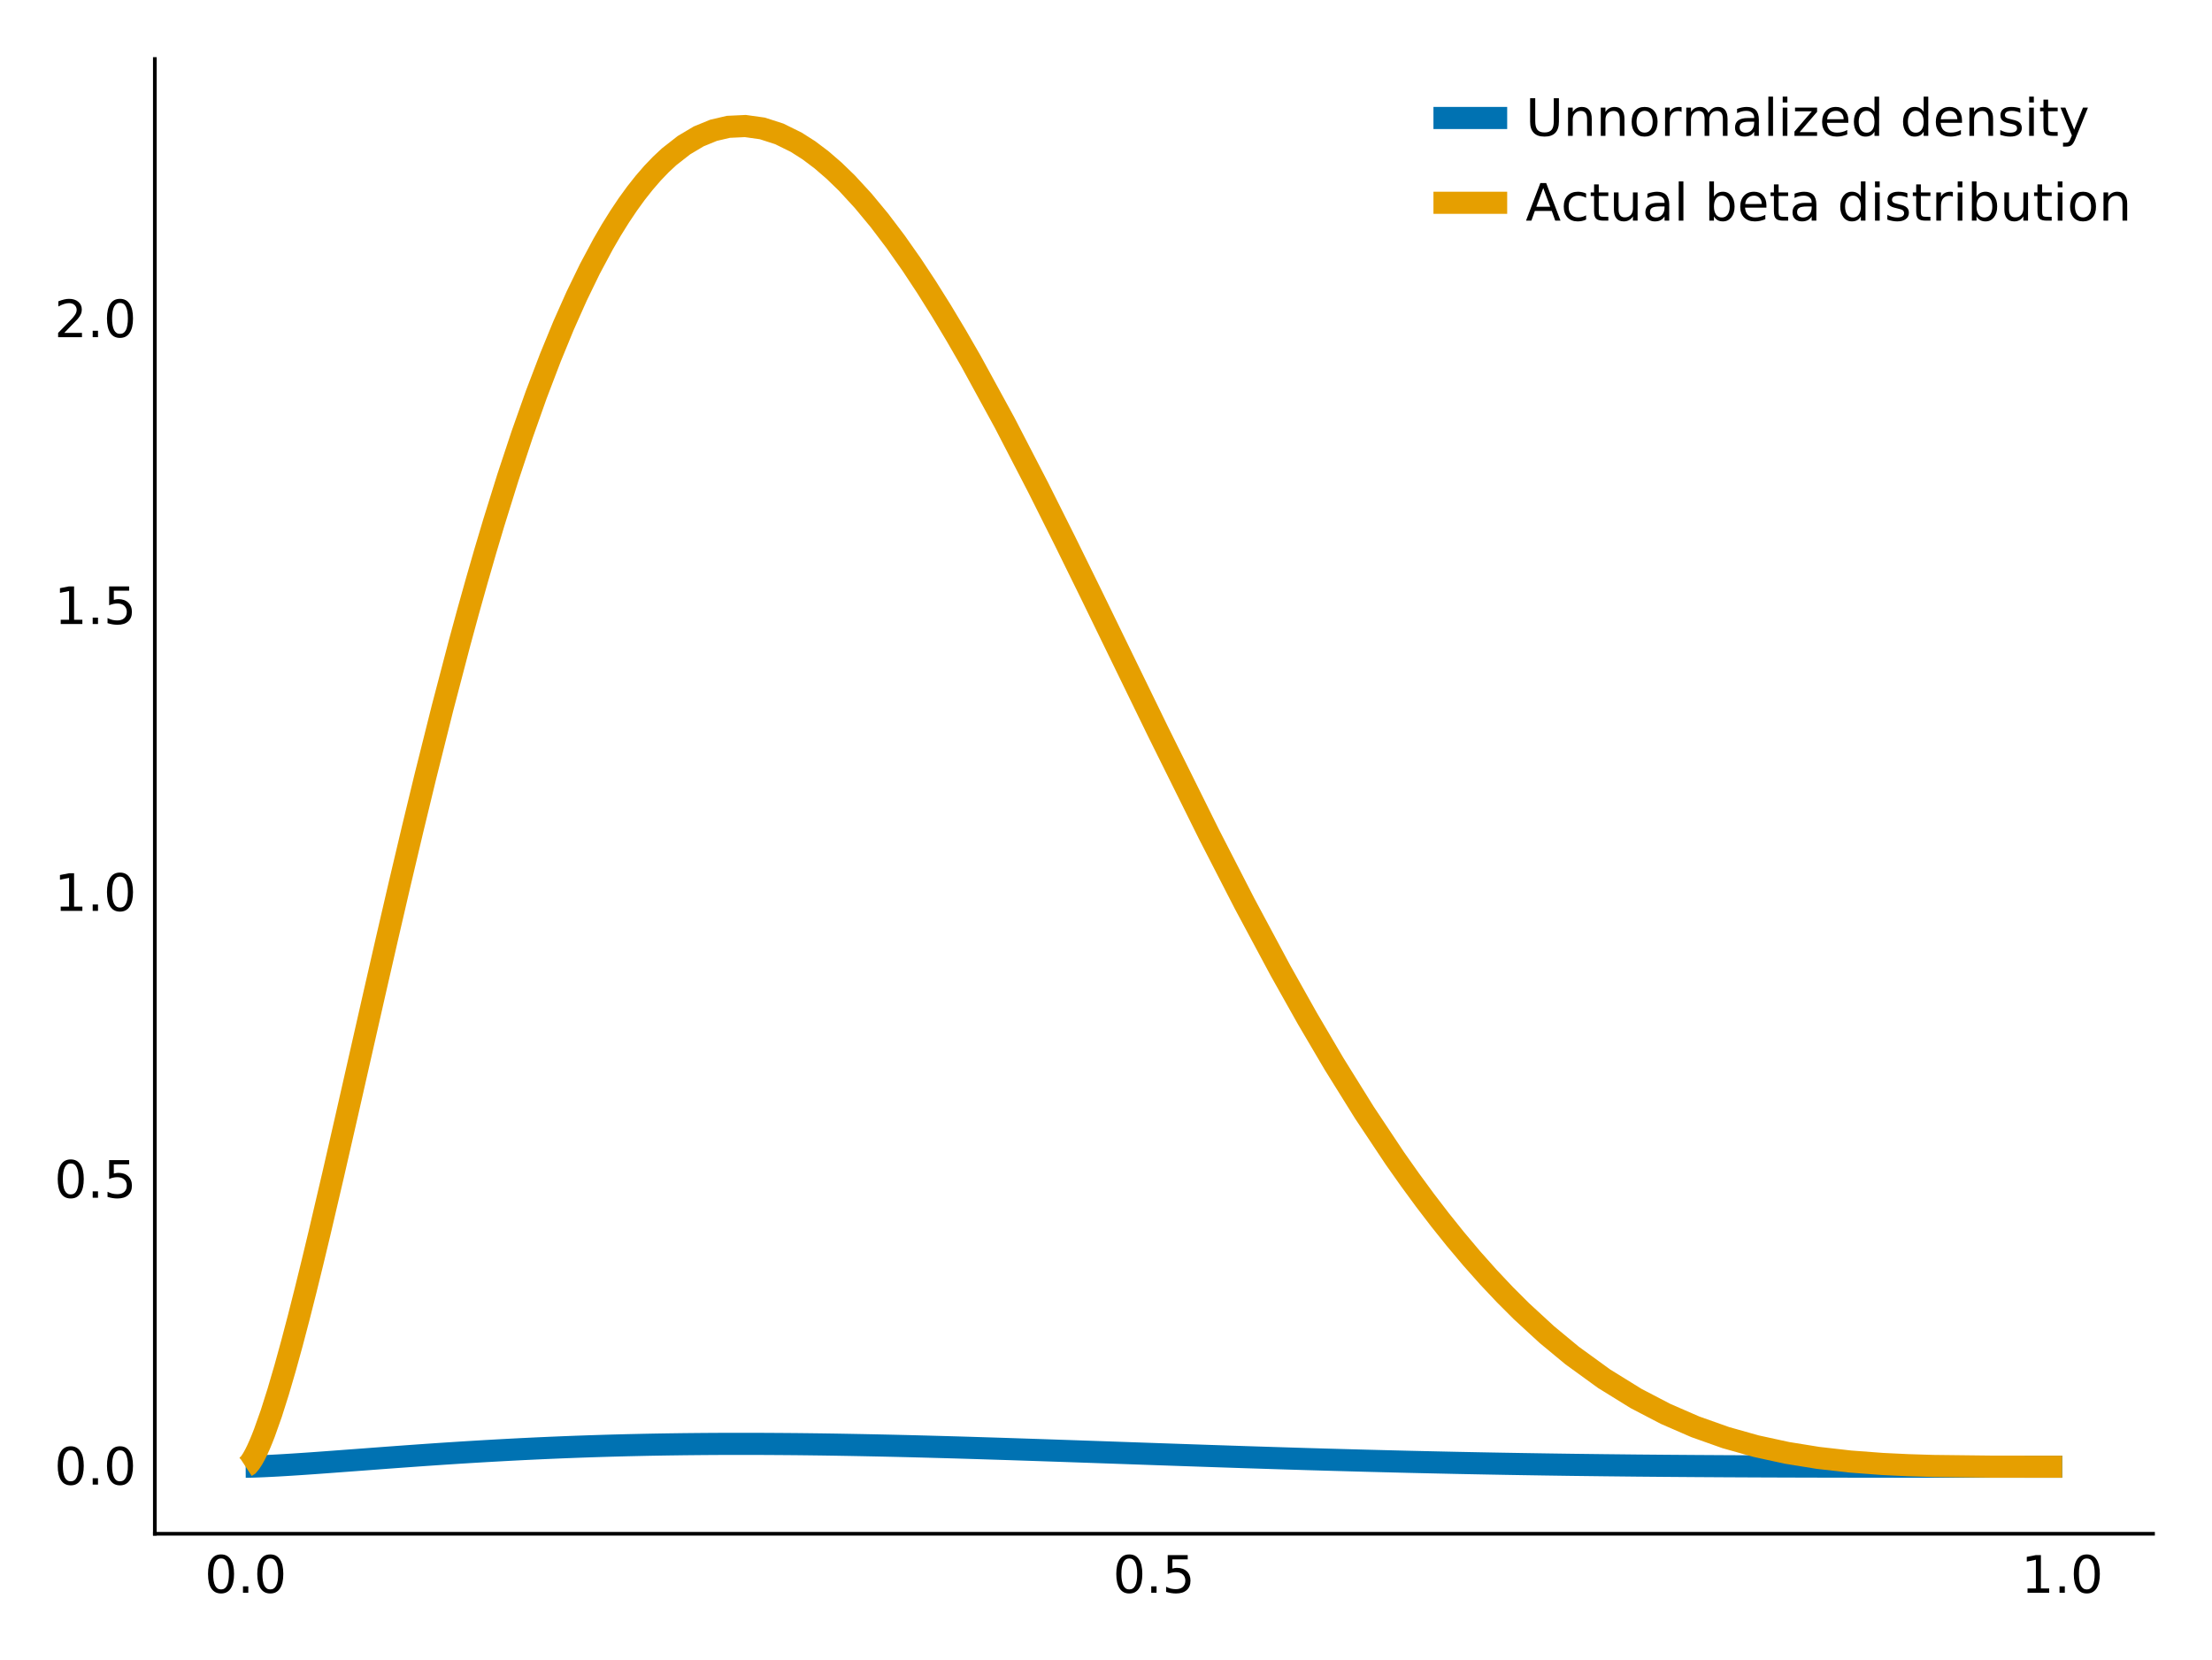
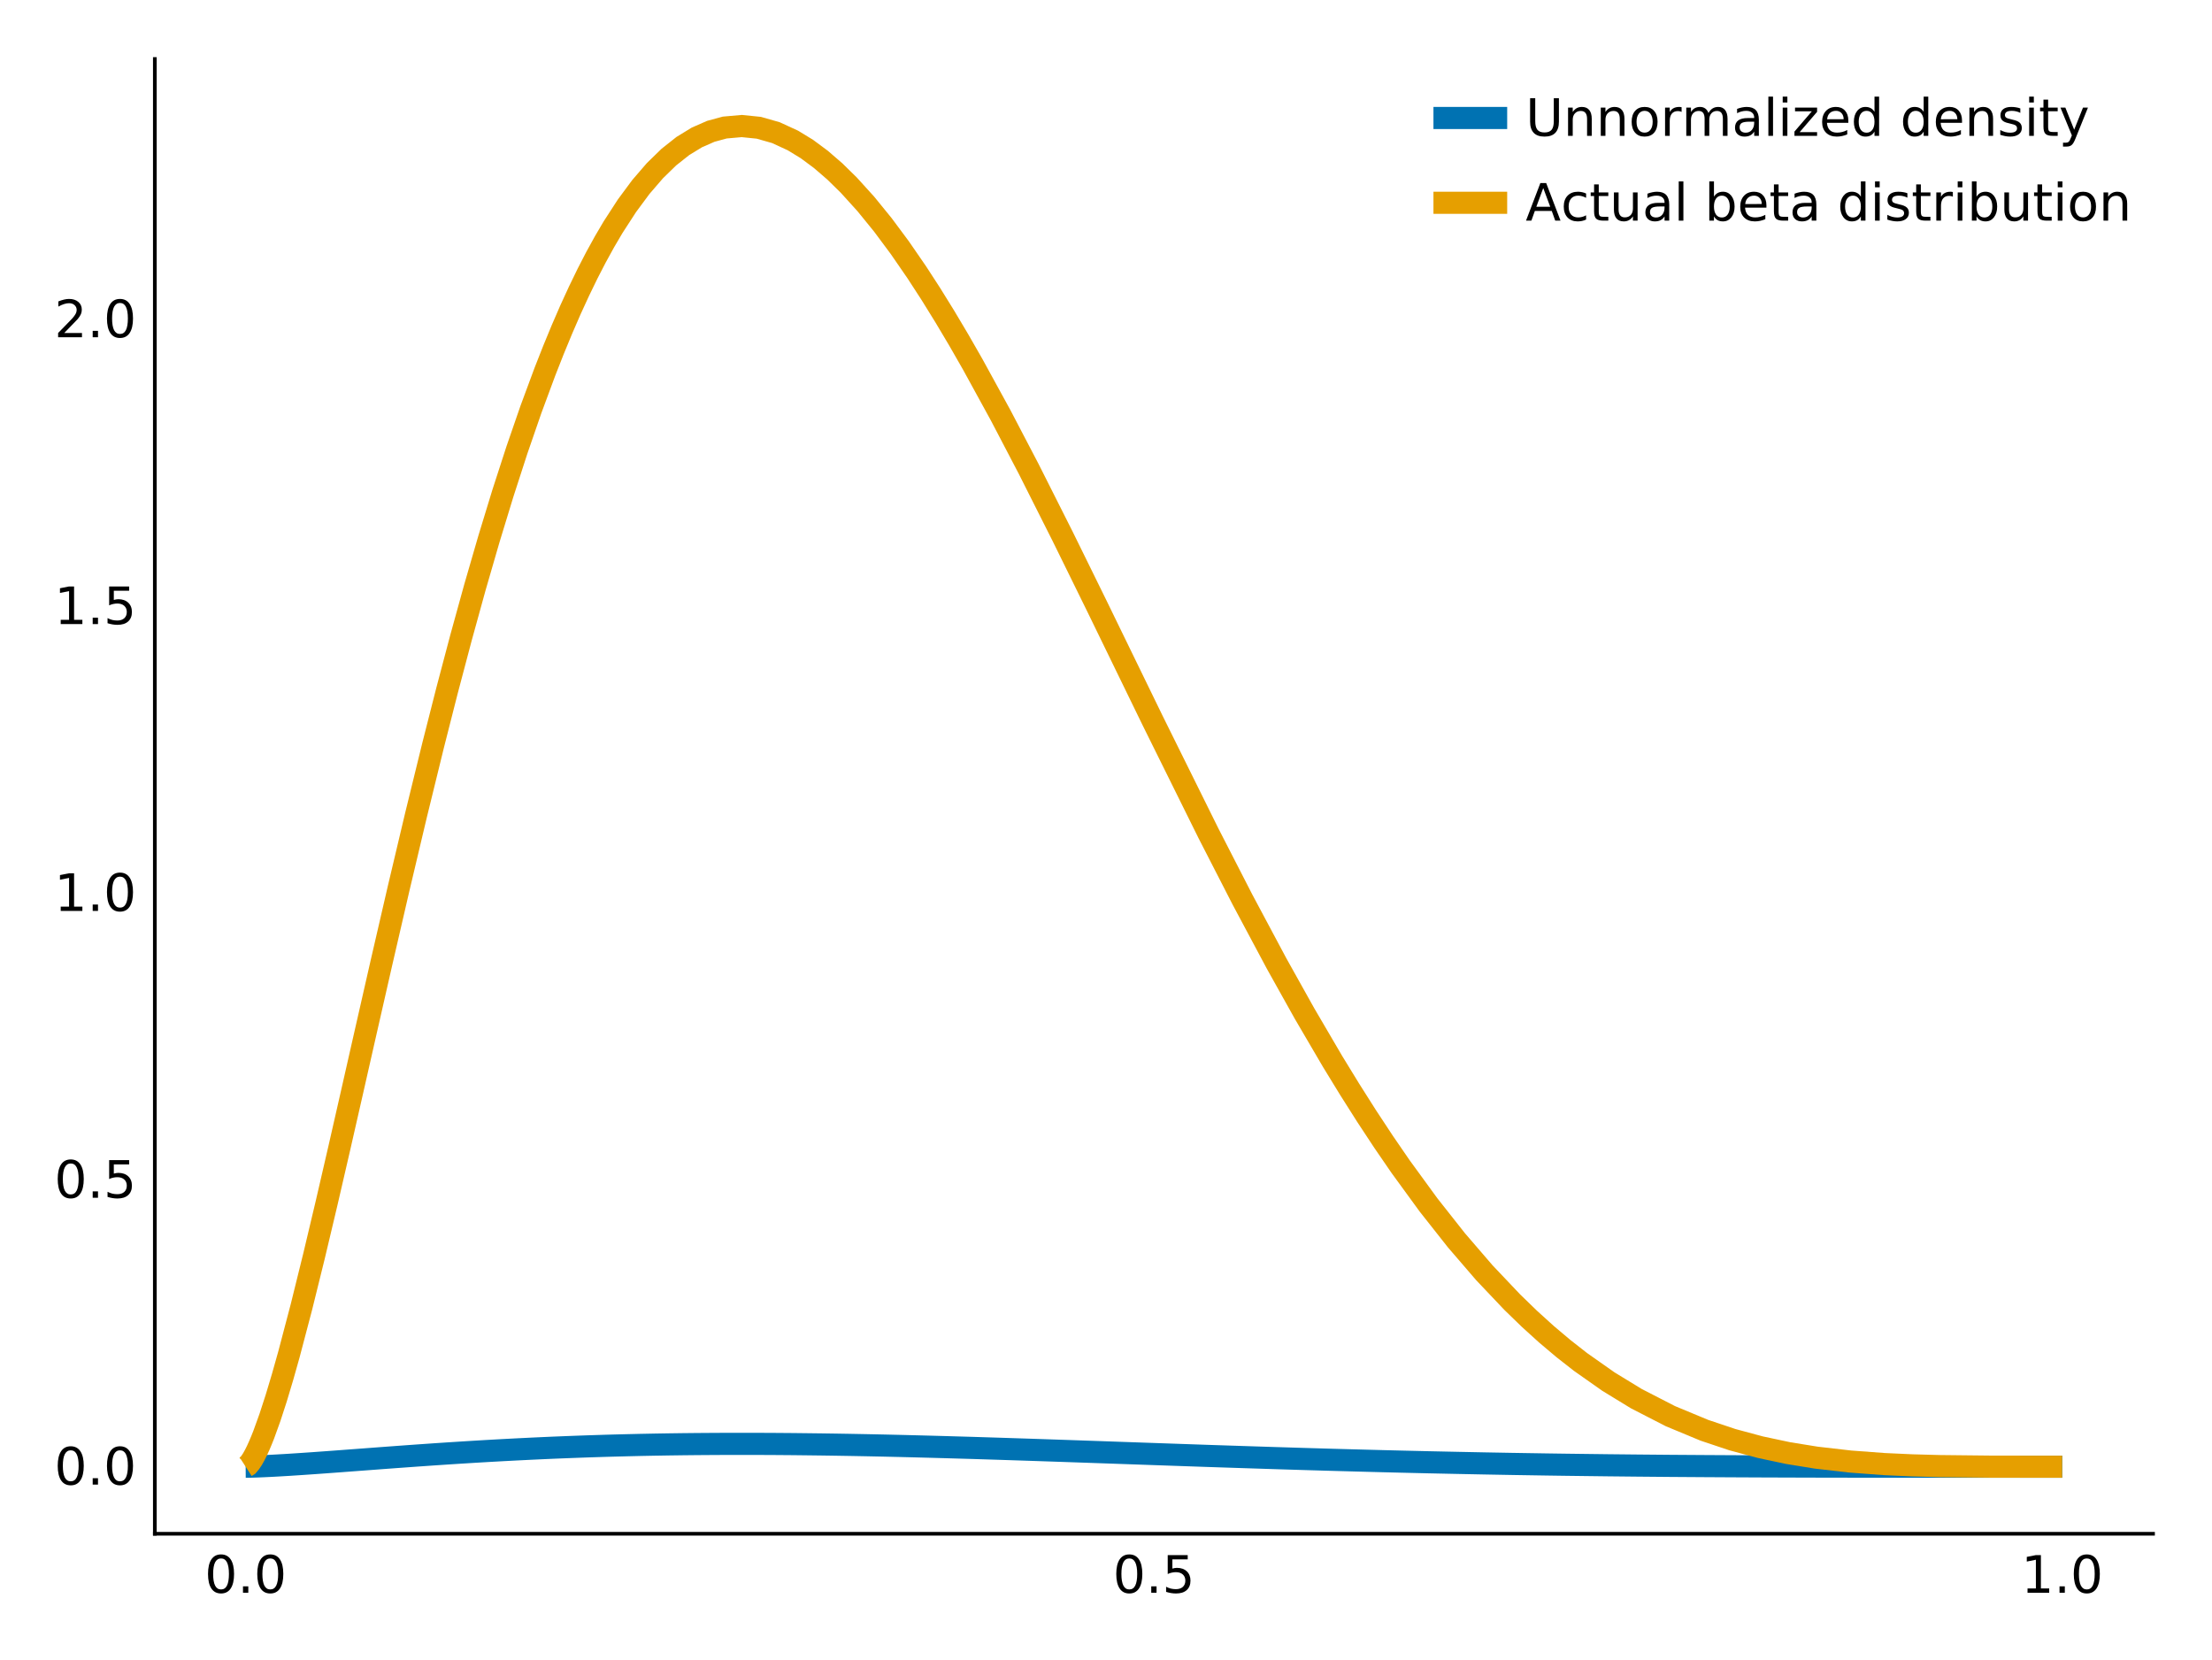
<svg xmlns="http://www.w3.org/2000/svg" xmlns:xlink="http://www.w3.org/1999/xlink" width="600" height="450" viewBox="0 0 600 450">
  <defs>
    <g>
-       <g id="glyph-0-0-6802bf0b">
+       <g id="glyph-0-0-da7e1e62">
        <path d="M 4.453 -9.297 C 3.742 -9.297 3.207 -8.945 2.844 -8.25 C 2.488 -7.551 2.312 -6.5 2.312 -5.094 C 2.312 -3.695 2.488 -2.645 2.844 -1.938 C 3.207 -1.238 3.742 -0.891 4.453 -0.891 C 5.172 -0.891 5.707 -1.238 6.062 -1.938 C 6.414 -2.645 6.594 -3.695 6.594 -5.094 C 6.594 -6.5 6.414 -7.551 6.062 -8.25 C 5.707 -8.945 5.172 -9.297 4.453 -9.297 Z M 4.453 -10.391 C 5.598 -10.391 6.473 -9.938 7.078 -9.031 C 7.68 -8.125 7.984 -6.812 7.984 -5.094 C 7.984 -3.375 7.68 -2.062 7.078 -1.156 C 6.473 -0.25 5.598 0.203 4.453 0.203 C 3.305 0.203 2.43 -0.25 1.828 -1.156 C 1.223 -2.062 0.922 -3.375 0.922 -5.094 C 0.922 -6.812 1.223 -8.125 1.828 -9.031 C 2.43 -9.938 3.305 -10.391 4.453 -10.391 Z M 4.453 -10.391 " />
      </g>
-       <g id="glyph-0-1-6802bf0b">
+       <g id="glyph-0-1-da7e1e62">
        <path d="M 1.5 -1.734 L 2.938 -1.734 L 2.938 0 L 1.5 0 Z M 1.5 -1.734 " />
      </g>
-       <g id="glyph-0-2-6802bf0b">
+       <g id="glyph-0-2-da7e1e62">
        <path d="M 1.516 -10.203 L 6.938 -10.203 L 6.938 -9.047 L 2.781 -9.047 L 2.781 -6.547 C 2.977 -6.609 3.176 -6.656 3.375 -6.688 C 3.57 -6.727 3.773 -6.75 3.984 -6.75 C 5.117 -6.75 6.02 -6.438 6.688 -5.812 C 7.352 -5.188 7.688 -4.344 7.688 -3.281 C 7.688 -2.176 7.344 -1.316 6.656 -0.703 C 5.977 -0.098 5.016 0.203 3.766 0.203 C 3.336 0.203 2.898 0.164 2.453 0.094 C 2.016 0.02 1.555 -0.086 1.078 -0.234 L 1.078 -1.625 C 1.492 -1.406 1.922 -1.238 2.359 -1.125 C 2.797 -1.02 3.254 -0.969 3.734 -0.969 C 4.523 -0.969 5.148 -1.172 5.609 -1.578 C 6.066 -1.992 6.297 -2.562 6.297 -3.281 C 6.297 -3.988 6.066 -4.547 5.609 -4.953 C 5.148 -5.367 4.523 -5.578 3.734 -5.578 C 3.367 -5.578 3 -5.535 2.625 -5.453 C 2.258 -5.379 1.891 -5.254 1.516 -5.078 Z M 1.516 -10.203 " />
      </g>
-       <g id="glyph-0-3-6802bf0b">
+       <g id="glyph-0-3-da7e1e62">
        <path d="M 1.734 -1.156 L 4 -1.156 L 4 -8.953 L 1.531 -8.453 L 1.531 -9.719 L 3.984 -10.203 L 5.359 -10.203 L 5.359 -1.156 L 7.609 -1.156 L 7.609 0 L 1.734 0 Z M 1.734 -1.156 " />
      </g>
-       <g id="glyph-0-4-6802bf0b">
+       <g id="glyph-0-4-da7e1e62">
        <path d="M 2.688 -1.156 L 7.5 -1.156 L 7.5 0 L 1.031 0 L 1.031 -1.156 C 1.551 -1.695 2.266 -2.426 3.172 -3.344 C 4.078 -4.258 4.645 -4.848 4.875 -5.109 C 5.312 -5.609 5.617 -6.031 5.797 -6.375 C 5.973 -6.719 6.062 -7.055 6.062 -7.391 C 6.062 -7.93 5.867 -8.375 5.484 -8.719 C 5.109 -9.062 4.613 -9.234 4 -9.234 C 3.57 -9.234 3.117 -9.156 2.641 -9 C 2.16 -8.852 1.645 -8.625 1.094 -8.312 L 1.094 -9.719 C 1.645 -9.938 2.16 -10.102 2.641 -10.219 C 3.129 -10.332 3.578 -10.391 3.984 -10.391 C 5.035 -10.391 5.875 -10.125 6.5 -9.594 C 7.133 -9.07 7.453 -8.367 7.453 -7.484 C 7.453 -7.055 7.375 -6.656 7.219 -6.281 C 7.062 -5.906 6.773 -5.461 6.359 -4.953 C 6.242 -4.828 5.879 -4.445 5.266 -3.812 C 4.66 -3.176 3.801 -2.289 2.688 -1.156 Z M 2.688 -1.156 " />
      </g>
-       <g id="glyph-0-5-6802bf0b">
+       <g id="glyph-0-5-da7e1e62">
        <path d="M 1.219 -10.203 L 2.609 -10.203 L 2.609 -4 C 2.609 -2.906 2.805 -2.117 3.203 -1.641 C 3.598 -1.16 4.238 -0.922 5.125 -0.922 C 6.008 -0.922 6.648 -1.16 7.047 -1.641 C 7.441 -2.117 7.641 -2.906 7.641 -4 L 7.641 -10.203 L 9.031 -10.203 L 9.031 -3.828 C 9.031 -2.504 8.703 -1.5 8.047 -0.812 C 7.391 -0.133 6.414 0.203 5.125 0.203 C 3.832 0.203 2.859 -0.133 2.203 -0.812 C 1.547 -1.5 1.219 -2.504 1.219 -3.828 Z M 1.219 -10.203 " />
      </g>
-       <g id="glyph-0-6-6802bf0b">
+       <g id="glyph-0-6-da7e1e62">
        <path d="M 7.688 -4.625 L 7.688 0 L 6.422 0 L 6.422 -4.578 C 6.422 -5.305 6.281 -5.848 6 -6.203 C 5.719 -6.566 5.297 -6.75 4.734 -6.75 C 4.055 -6.75 3.52 -6.531 3.125 -6.094 C 2.727 -5.664 2.531 -5.078 2.531 -4.328 L 2.531 0 L 1.266 0 L 1.266 -7.656 L 2.531 -7.656 L 2.531 -6.469 C 2.832 -6.926 3.188 -7.27 3.594 -7.5 C 4.008 -7.727 4.484 -7.844 5.016 -7.844 C 5.891 -7.844 6.551 -7.566 7 -7.016 C 7.457 -6.473 7.688 -5.676 7.688 -4.625 Z M 7.688 -4.625 " />
      </g>
-       <g id="glyph-0-7-6802bf0b">
+       <g id="glyph-0-7-da7e1e62">
        <path d="M 4.281 -6.781 C 3.613 -6.781 3.082 -6.516 2.688 -5.984 C 2.289 -5.461 2.094 -4.742 2.094 -3.828 C 2.094 -2.91 2.285 -2.188 2.672 -1.656 C 3.066 -1.133 3.602 -0.875 4.281 -0.875 C 4.957 -0.875 5.488 -1.133 5.875 -1.656 C 6.27 -2.188 6.469 -2.91 6.469 -3.828 C 6.469 -4.734 6.27 -5.453 5.875 -5.984 C 5.488 -6.516 4.957 -6.781 4.281 -6.781 Z M 4.281 -7.844 C 5.375 -7.844 6.234 -7.484 6.859 -6.766 C 7.484 -6.055 7.797 -5.078 7.797 -3.828 C 7.797 -2.566 7.484 -1.578 6.859 -0.859 C 6.234 -0.148 5.375 0.203 4.281 0.203 C 3.188 0.203 2.328 -0.148 1.703 -0.859 C 1.078 -1.578 0.766 -2.566 0.766 -3.828 C 0.766 -5.078 1.078 -6.055 1.703 -6.766 C 2.328 -7.484 3.188 -7.844 4.281 -7.844 Z M 4.281 -7.844 " />
      </g>
-       <g id="glyph-0-8-6802bf0b">
+       <g id="glyph-0-8-da7e1e62">
        <path d="M 5.75 -6.484 C 5.613 -6.566 5.461 -6.625 5.297 -6.656 C 5.129 -6.695 4.945 -6.719 4.75 -6.719 C 4.031 -6.719 3.477 -6.484 3.094 -6.016 C 2.719 -5.555 2.531 -4.895 2.531 -4.031 L 2.531 0 L 1.266 0 L 1.266 -7.656 L 2.531 -7.656 L 2.531 -6.469 C 2.801 -6.938 3.145 -7.281 3.562 -7.5 C 3.988 -7.727 4.504 -7.844 5.109 -7.844 C 5.203 -7.844 5.301 -7.836 5.406 -7.828 C 5.508 -7.816 5.625 -7.797 5.75 -7.766 Z M 5.75 -6.484 " />
      </g>
-       <g id="glyph-0-9-6802bf0b">
+       <g id="glyph-0-9-da7e1e62">
        <path d="M 7.281 -6.188 C 7.594 -6.75 7.969 -7.164 8.406 -7.438 C 8.844 -7.707 9.359 -7.844 9.953 -7.844 C 10.754 -7.844 11.367 -7.562 11.797 -7 C 12.234 -6.445 12.453 -5.656 12.453 -4.625 L 12.453 0 L 11.188 0 L 11.188 -4.578 C 11.188 -5.316 11.055 -5.863 10.797 -6.219 C 10.535 -6.57 10.141 -6.75 9.609 -6.75 C 8.953 -6.75 8.438 -6.531 8.062 -6.094 C 7.688 -5.664 7.5 -5.078 7.5 -4.328 L 7.5 0 L 6.234 0 L 6.234 -4.578 C 6.234 -5.316 6.102 -5.863 5.844 -6.219 C 5.582 -6.57 5.18 -6.75 4.641 -6.75 C 3.992 -6.75 3.477 -6.531 3.094 -6.094 C 2.719 -5.656 2.531 -5.066 2.531 -4.328 L 2.531 0 L 1.266 0 L 1.266 -7.656 L 2.531 -7.656 L 2.531 -6.469 C 2.82 -6.938 3.164 -7.281 3.562 -7.5 C 3.969 -7.727 4.445 -7.844 5 -7.844 C 5.551 -7.844 6.02 -7.703 6.406 -7.422 C 6.801 -7.141 7.094 -6.727 7.281 -6.188 Z M 7.281 -6.188 " />
      </g>
-       <g id="glyph-0-10-6802bf0b">
+       <g id="glyph-0-10-da7e1e62">
        <path d="M 4.797 -3.844 C 3.785 -3.844 3.082 -3.727 2.688 -3.5 C 2.289 -3.27 2.094 -2.875 2.094 -2.312 C 2.094 -1.863 2.238 -1.508 2.531 -1.25 C 2.832 -0.988 3.234 -0.859 3.734 -0.859 C 4.43 -0.859 4.988 -1.102 5.406 -1.594 C 5.832 -2.094 6.047 -2.75 6.047 -3.562 L 6.047 -3.844 Z M 7.312 -4.375 L 7.312 0 L 6.047 0 L 6.047 -1.156 C 5.766 -0.695 5.406 -0.352 4.969 -0.125 C 4.539 0.094 4.02 0.203 3.406 0.203 C 2.625 0.203 2 -0.016 1.531 -0.453 C 1.07 -0.898 0.844 -1.492 0.844 -2.234 C 0.844 -3.086 1.129 -3.734 1.703 -4.172 C 2.285 -4.609 3.145 -4.828 4.281 -4.828 L 6.047 -4.828 L 6.047 -4.953 C 6.047 -5.535 5.852 -5.984 5.469 -6.297 C 5.094 -6.617 4.562 -6.781 3.875 -6.781 C 3.438 -6.781 3.008 -6.723 2.594 -6.609 C 2.176 -6.504 1.781 -6.348 1.406 -6.141 L 1.406 -7.312 C 1.863 -7.488 2.305 -7.617 2.734 -7.703 C 3.172 -7.797 3.594 -7.844 4 -7.844 C 5.113 -7.844 5.941 -7.555 6.484 -6.984 C 7.035 -6.41 7.312 -5.539 7.312 -4.375 Z M 7.312 -4.375 " />
      </g>
-       <g id="glyph-0-11-6802bf0b">
+       <g id="glyph-0-11-da7e1e62">
        <path d="M 1.312 -10.641 L 2.578 -10.641 L 2.578 0 L 1.312 0 Z M 1.312 -10.641 " />
      </g>
-       <g id="glyph-0-12-6802bf0b">
+       <g id="glyph-0-12-da7e1e62">
        <path d="M 1.312 -7.656 L 2.578 -7.656 L 2.578 0 L 1.312 0 Z M 1.312 -10.641 L 2.578 -10.641 L 2.578 -9.047 L 1.312 -9.047 Z M 1.312 -10.641 " />
      </g>
-       <g id="glyph-0-13-6802bf0b">
+       <g id="glyph-0-13-da7e1e62">
        <path d="M 0.766 -7.656 L 6.75 -7.656 L 6.75 -6.516 L 2.016 -1 L 6.75 -1 L 6.75 0 L 0.609 0 L 0.609 -1.156 L 5.328 -6.656 L 0.766 -6.656 Z M 0.766 -7.656 " />
      </g>
-       <g id="glyph-0-14-6802bf0b">
+       <g id="glyph-0-14-da7e1e62">
        <path d="M 7.875 -4.141 L 7.875 -3.531 L 2.078 -3.531 C 2.141 -2.664 2.398 -2.004 2.859 -1.547 C 3.328 -1.098 3.977 -0.875 4.812 -0.875 C 5.301 -0.875 5.77 -0.93 6.219 -1.047 C 6.676 -1.16 7.129 -1.336 7.578 -1.578 L 7.578 -0.391 C 7.117 -0.203 6.648 -0.055 6.172 0.047 C 5.703 0.148 5.227 0.203 4.75 0.203 C 3.52 0.203 2.547 -0.148 1.828 -0.859 C 1.117 -1.578 0.766 -2.539 0.766 -3.75 C 0.766 -5.008 1.102 -6.004 1.781 -6.734 C 2.457 -7.473 3.375 -7.844 4.531 -7.844 C 5.562 -7.844 6.375 -7.508 6.969 -6.844 C 7.57 -6.188 7.875 -5.285 7.875 -4.141 Z M 6.609 -4.516 C 6.598 -5.203 6.406 -5.75 6.031 -6.156 C 5.656 -6.57 5.16 -6.781 4.547 -6.781 C 3.836 -6.781 3.27 -6.578 2.844 -6.172 C 2.426 -5.773 2.188 -5.219 2.125 -4.5 Z M 6.609 -4.516 " />
      </g>
-       <g id="glyph-0-15-6802bf0b">
+       <g id="glyph-0-15-da7e1e62">
        <path d="M 6.359 -6.5 L 6.359 -10.641 L 7.609 -10.641 L 7.609 0 L 6.359 0 L 6.359 -1.156 C 6.098 -0.695 5.766 -0.352 5.359 -0.125 C 4.953 0.094 4.469 0.203 3.906 0.203 C 2.977 0.203 2.223 -0.164 1.641 -0.906 C 1.055 -1.645 0.766 -2.617 0.766 -3.828 C 0.766 -5.023 1.055 -5.992 1.641 -6.734 C 2.223 -7.473 2.977 -7.844 3.906 -7.844 C 4.469 -7.844 4.953 -7.727 5.359 -7.5 C 5.766 -7.281 6.098 -6.945 6.359 -6.5 Z M 2.078 -3.828 C 2.078 -2.898 2.266 -2.172 2.641 -1.641 C 3.023 -1.117 3.551 -0.859 4.219 -0.859 C 4.875 -0.859 5.395 -1.117 5.781 -1.641 C 6.164 -2.172 6.359 -2.898 6.359 -3.828 C 6.359 -4.742 6.164 -5.461 5.781 -5.984 C 5.395 -6.516 4.875 -6.781 4.219 -6.781 C 3.551 -6.781 3.023 -6.516 2.641 -5.984 C 2.266 -5.461 2.078 -4.742 2.078 -3.828 Z M 2.078 -3.828 " />
      </g>
-       <g id="glyph-0-16-6802bf0b">
+       <g id="glyph-0-16-da7e1e62">
</g>
-       <g id="glyph-0-17-6802bf0b">
+       <g id="glyph-0-17-da7e1e62">
        <path d="M 6.203 -7.438 L 6.203 -6.234 C 5.848 -6.422 5.477 -6.555 5.094 -6.641 C 4.707 -6.734 4.312 -6.781 3.906 -6.781 C 3.281 -6.781 2.812 -6.688 2.5 -6.5 C 2.188 -6.312 2.031 -6.023 2.031 -5.641 C 2.031 -5.348 2.141 -5.117 2.359 -4.953 C 2.586 -4.785 3.039 -4.629 3.719 -4.484 L 4.141 -4.375 C 5.035 -4.188 5.672 -3.914 6.047 -3.562 C 6.422 -3.219 6.609 -2.734 6.609 -2.109 C 6.609 -1.398 6.328 -0.836 5.766 -0.422 C 5.203 -0.004 4.43 0.203 3.453 0.203 C 3.035 0.203 2.602 0.16 2.156 0.078 C 1.719 -0.004 1.254 -0.125 0.766 -0.281 L 0.766 -1.578 C 1.223 -1.336 1.676 -1.156 2.125 -1.031 C 2.582 -0.914 3.031 -0.859 3.469 -0.859 C 4.062 -0.859 4.516 -0.957 4.828 -1.156 C 5.148 -1.363 5.312 -1.648 5.312 -2.016 C 5.312 -2.359 5.195 -2.617 4.969 -2.797 C 4.738 -2.984 4.234 -3.16 3.453 -3.328 L 3.016 -3.438 C 2.242 -3.594 1.68 -3.844 1.328 -4.188 C 0.984 -4.531 0.812 -4.992 0.812 -5.578 C 0.812 -6.305 1.066 -6.863 1.578 -7.25 C 2.086 -7.645 2.812 -7.844 3.75 -7.844 C 4.219 -7.844 4.656 -7.805 5.062 -7.734 C 5.477 -7.672 5.859 -7.57 6.203 -7.438 Z M 6.203 -7.438 " />
      </g>
-       <g id="glyph-0-18-6802bf0b">
+       <g id="glyph-0-18-da7e1e62">
        <path d="M 2.562 -9.828 L 2.562 -7.656 L 5.156 -7.656 L 5.156 -6.672 L 2.562 -6.672 L 2.562 -2.516 C 2.562 -1.898 2.645 -1.5 2.812 -1.312 C 2.988 -1.133 3.336 -1.047 3.859 -1.047 L 5.156 -1.047 L 5.156 0 L 3.859 0 C 2.891 0 2.219 -0.18 1.844 -0.547 C 1.477 -0.91 1.297 -1.566 1.297 -2.516 L 1.297 -6.672 L 0.375 -6.672 L 0.375 -7.656 L 1.297 -7.656 L 1.297 -9.828 Z M 2.562 -9.828 " />
      </g>
-       <g id="glyph-0-19-6802bf0b">
+       <g id="glyph-0-19-da7e1e62">
        <path d="M 4.5 0.719 C 4.145 1.625 3.797 2.211 3.453 2.484 C 3.117 2.766 2.672 2.906 2.109 2.906 L 1.109 2.906 L 1.109 1.859 L 1.844 1.859 C 2.188 1.859 2.453 1.773 2.641 1.609 C 2.836 1.453 3.051 1.066 3.281 0.453 L 3.516 -0.125 L 0.422 -7.656 L 1.75 -7.656 L 4.141 -1.672 L 6.531 -7.656 L 7.875 -7.656 Z M 4.5 0.719 " />
      </g>
-       <g id="glyph-0-20-6802bf0b">
+       <g id="glyph-0-20-da7e1e62">
        <path d="M 4.781 -8.844 L 2.906 -3.766 L 6.672 -3.766 Z M 4 -10.203 L 5.578 -10.203 L 9.469 0 L 8.031 0 L 7.094 -2.625 L 2.5 -2.625 L 1.562 0 L 0.109 0 Z M 4 -10.203 " />
      </g>
-       <g id="glyph-0-21-6802bf0b">
+       <g id="glyph-0-21-da7e1e62">
        <path d="M 6.828 -7.359 L 6.828 -6.188 C 6.473 -6.383 6.113 -6.531 5.75 -6.625 C 5.395 -6.727 5.035 -6.781 4.672 -6.781 C 3.859 -6.781 3.223 -6.52 2.766 -6 C 2.316 -5.477 2.094 -4.754 2.094 -3.828 C 2.094 -2.891 2.316 -2.16 2.766 -1.641 C 3.223 -1.129 3.859 -0.875 4.672 -0.875 C 5.035 -0.875 5.395 -0.922 5.75 -1.016 C 6.113 -1.109 6.473 -1.254 6.828 -1.453 L 6.828 -0.297 C 6.473 -0.129 6.109 -0.004 5.734 0.078 C 5.359 0.16 4.961 0.203 4.547 0.203 C 3.391 0.203 2.469 -0.156 1.781 -0.875 C 1.102 -1.602 0.766 -2.586 0.766 -3.828 C 0.766 -5.066 1.109 -6.047 1.797 -6.766 C 2.484 -7.484 3.426 -7.844 4.625 -7.844 C 5.008 -7.844 5.383 -7.801 5.75 -7.719 C 6.125 -7.645 6.484 -7.523 6.828 -7.359 Z M 6.828 -7.359 " />
      </g>
-       <g id="glyph-0-22-6802bf0b">
+       <g id="glyph-0-22-da7e1e62">
        <path d="M 1.188 -3.016 L 1.188 -7.656 L 2.453 -7.656 L 2.453 -3.062 C 2.453 -2.344 2.594 -1.801 2.875 -1.438 C 3.156 -1.07 3.578 -0.891 4.141 -0.891 C 4.816 -0.891 5.352 -1.102 5.75 -1.531 C 6.145 -1.969 6.344 -2.562 6.344 -3.312 L 6.344 -7.656 L 7.609 -7.656 L 7.609 0 L 6.344 0 L 6.344 -1.172 C 6.039 -0.711 5.688 -0.367 5.281 -0.141 C 4.875 0.086 4.406 0.203 3.875 0.203 C 3 0.203 2.332 -0.066 1.875 -0.609 C 1.414 -1.16 1.188 -1.961 1.188 -3.016 Z M 4.359 -7.844 Z M 4.359 -7.844 " />
      </g>
-       <g id="glyph-0-23-6802bf0b">
+       <g id="glyph-0-23-da7e1e62">
        <path d="M 6.812 -3.828 C 6.812 -4.742 6.617 -5.461 6.234 -5.984 C 5.859 -6.516 5.336 -6.781 4.672 -6.781 C 4.004 -6.781 3.477 -6.516 3.094 -5.984 C 2.719 -5.461 2.531 -4.742 2.531 -3.828 C 2.531 -2.898 2.719 -2.172 3.094 -1.641 C 3.477 -1.117 4.004 -0.859 4.672 -0.859 C 5.336 -0.859 5.859 -1.117 6.234 -1.641 C 6.617 -2.172 6.812 -2.898 6.812 -3.828 Z M 2.531 -6.5 C 2.801 -6.945 3.133 -7.281 3.531 -7.5 C 3.938 -7.727 4.422 -7.844 4.984 -7.844 C 5.91 -7.844 6.664 -7.473 7.25 -6.734 C 7.832 -5.992 8.125 -5.023 8.125 -3.828 C 8.125 -2.617 7.832 -1.645 7.25 -0.906 C 6.664 -0.164 5.91 0.203 4.984 0.203 C 4.422 0.203 3.938 0.094 3.531 -0.125 C 3.133 -0.352 2.801 -0.695 2.531 -1.156 L 2.531 0 L 1.266 0 L 1.266 -10.641 L 2.531 -10.641 Z M 2.531 -6.5 " />
      </g>
    </g>
  </defs>
  <rect x="-60" y="-45" width="720" height="540" fill="rgb(100%, 100%, 100%)" fill-opacity="1" />
  <g fill="rgb(0%, 0%, 0%)" fill-opacity="1">
-     <use xlink:href="#glyph-0-0-6802bf0b" x="55.504" y="431.995" />
-     <use xlink:href="#glyph-0-1-6802bf0b" x="64.411" y="431.995" />
-     <use xlink:href="#glyph-0-0-6802bf0b" x="68.861" y="431.995" />
+     <use xlink:href="#glyph-0-0-da7e1e62" x="55.504" y="431.995" />
+     <use xlink:href="#glyph-0-1-da7e1e62" x="64.411" y="431.995" />
+     <use xlink:href="#glyph-0-0-da7e1e62" x="68.861" y="431.995" />
  </g>
  <g fill="rgb(0%, 0%, 0%)" fill-opacity="1">
-     <use xlink:href="#glyph-0-0-6802bf0b" x="301.868" y="431.995" />
-     <use xlink:href="#glyph-0-1-6802bf0b" x="310.775" y="431.995" />
-     <use xlink:href="#glyph-0-2-6802bf0b" x="315.225" y="431.995" />
+     <use xlink:href="#glyph-0-0-da7e1e62" x="301.868" y="431.995" />
+     <use xlink:href="#glyph-0-1-da7e1e62" x="310.775" y="431.995" />
+     <use xlink:href="#glyph-0-2-da7e1e62" x="315.225" y="431.995" />
  </g>
  <g fill="rgb(0%, 0%, 0%)" fill-opacity="1">
-     <use xlink:href="#glyph-0-3-6802bf0b" x="548.231" y="431.995" />
-     <use xlink:href="#glyph-0-1-6802bf0b" x="557.139" y="431.995" />
-     <use xlink:href="#glyph-0-0-6802bf0b" x="561.589" y="431.995" />
+     <use xlink:href="#glyph-0-3-da7e1e62" x="548.231" y="431.995" />
+     <use xlink:href="#glyph-0-1-da7e1e62" x="557.139" y="431.995" />
+     <use xlink:href="#glyph-0-0-da7e1e62" x="561.589" y="431.995" />
  </g>
  <g fill="rgb(0%, 0%, 0%)" fill-opacity="1">
-     <use xlink:href="#glyph-0-0-6802bf0b" x="14.735" y="402.665" />
-     <use xlink:href="#glyph-0-1-6802bf0b" x="23.643" y="402.665" />
-     <use xlink:href="#glyph-0-0-6802bf0b" x="28.093" y="402.665" />
+     <use xlink:href="#glyph-0-0-da7e1e62" x="14.735" y="402.665" />
+     <use xlink:href="#glyph-0-1-da7e1e62" x="23.643" y="402.665" />
+     <use xlink:href="#glyph-0-0-da7e1e62" x="28.093" y="402.665" />
  </g>
  <g fill="rgb(0%, 0%, 0%)" fill-opacity="1">
-     <use xlink:href="#glyph-0-0-6802bf0b" x="14.735" y="324.861" />
-     <use xlink:href="#glyph-0-1-6802bf0b" x="23.643" y="324.861" />
-     <use xlink:href="#glyph-0-2-6802bf0b" x="28.093" y="324.861" />
+     <use xlink:href="#glyph-0-0-da7e1e62" x="14.735" y="324.866" />
+     <use xlink:href="#glyph-0-1-da7e1e62" x="23.643" y="324.866" />
+     <use xlink:href="#glyph-0-2-da7e1e62" x="28.093" y="324.866" />
  </g>
  <g fill="rgb(0%, 0%, 0%)" fill-opacity="1">
-     <use xlink:href="#glyph-0-3-6802bf0b" x="14.735" y="247.057" />
-     <use xlink:href="#glyph-0-1-6802bf0b" x="23.643" y="247.057" />
-     <use xlink:href="#glyph-0-0-6802bf0b" x="28.093" y="247.057" />
+     <use xlink:href="#glyph-0-3-da7e1e62" x="14.735" y="247.068" />
+     <use xlink:href="#glyph-0-1-da7e1e62" x="23.643" y="247.068" />
+     <use xlink:href="#glyph-0-0-da7e1e62" x="28.093" y="247.068" />
  </g>
  <g fill="rgb(0%, 0%, 0%)" fill-opacity="1">
-     <use xlink:href="#glyph-0-3-6802bf0b" x="14.735" y="169.252" />
-     <use xlink:href="#glyph-0-1-6802bf0b" x="23.643" y="169.252" />
-     <use xlink:href="#glyph-0-2-6802bf0b" x="28.093" y="169.252" />
+     <use xlink:href="#glyph-0-3-da7e1e62" x="14.735" y="169.27" />
+     <use xlink:href="#glyph-0-1-da7e1e62" x="23.643" y="169.27" />
+     <use xlink:href="#glyph-0-2-da7e1e62" x="28.093" y="169.27" />
  </g>
  <g fill="rgb(0%, 0%, 0%)" fill-opacity="1">
-     <use xlink:href="#glyph-0-4-6802bf0b" x="14.735" y="91.448" />
-     <use xlink:href="#glyph-0-1-6802bf0b" x="23.643" y="91.448" />
-     <use xlink:href="#glyph-0-0-6802bf0b" x="28.093" y="91.448" />
+     <use xlink:href="#glyph-0-4-da7e1e62" x="14.735" y="91.471" />
+     <use xlink:href="#glyph-0-1-da7e1e62" x="23.643" y="91.471" />
+     <use xlink:href="#glyph-0-0-da7e1e62" x="28.093" y="91.471" />
  </g>
-   <path fill="none" stroke-width="6" stroke-linecap="butt" stroke-linejoin="miter" stroke="rgb(0%, 44.706%, 69.804%)" stroke-opacity="1" stroke-miterlimit="2" d="M 66.637 397.816 L 67.273 397.812 L 67.906 397.797 L 68.543 397.781 L 69.18 397.762 L 70.453 397.715 L 71.086 397.688 L 71.723 397.66 L 73.586 397.57 L 75.445 397.473 L 77.309 397.363 L 79.172 397.25 L 81.035 397.129 L 82.895 397.004 L 84.758 396.875 L 86.621 396.742 L 90.344 396.469 L 94.066 396.191 L 97.793 395.914 L 101.516 395.633 L 104.98 395.375 L 108.445 395.121 L 111.91 394.871 L 115.375 394.625 L 120.02 394.309 L 124.664 394.008 L 126.984 393.863 L 129.309 393.723 L 131.629 393.586 L 133.953 393.453 L 137.789 393.242 L 141.629 393.043 L 145.465 392.859 L 149.305 392.688 L 152.871 392.539 L 156.441 392.402 L 160.008 392.277 L 163.578 392.164 L 165.816 392.098 L 168.059 392.039 L 170.297 391.98 L 172.535 391.93 L 174.777 391.879 L 177.016 391.836 L 179.258 391.797 L 181.496 391.762 L 185.516 391.707 L 189.531 391.668 L 193.551 391.637 L 197.57 391.621 L 202.168 391.617 L 206.77 391.629 L 211.367 391.656 L 215.969 391.691 L 219.406 391.73 L 222.844 391.773 L 226.281 391.824 L 229.723 391.883 L 234.117 391.965 L 238.516 392.055 L 242.914 392.152 L 247.312 392.258 L 251.324 392.363 L 255.34 392.473 L 259.352 392.586 L 263.367 392.707 L 272.5 392.992 L 281.637 393.293 L 288.879 393.539 L 296.121 393.789 L 314.117 394.418 L 327.898 394.891 L 337.613 395.215 L 347.328 395.523 L 354.59 395.746 L 361.848 395.953 L 370.105 396.18 L 378.359 396.391 L 382.449 396.492 L 386.539 396.586 L 390.625 396.676 L 394.715 396.766 L 399.211 396.855 L 403.707 396.941 L 408.207 397.023 L 412.703 397.098 L 419.574 397.207 L 426.445 397.305 L 435.117 397.41 L 443.789 397.504 L 451.809 397.574 L 459.828 397.633 L 468.098 397.684 L 476.367 397.723 L 484.75 397.754 L 493.133 397.777 L 501.887 397.793 L 510.641 397.805 L 517.535 397.812 L 524.434 397.816 L 559.363 397.816 " />
-   <path fill="none" stroke-width="6" stroke-linecap="butt" stroke-linejoin="miter" stroke="rgb(90.196%, 62.353%, 0%)" stroke-opacity="1" stroke-miterlimit="2" d="M 66.637 397.816 L 67.273 397.398 L 67.906 396.633 L 68.543 395.652 L 69.18 394.504 L 69.816 393.207 L 70.453 391.789 L 71.086 390.262 L 71.723 388.633 L 73.586 383.379 L 75.445 377.516 L 77.309 371.164 L 79.172 364.41 L 81.035 357.332 L 82.895 349.98 L 84.758 342.406 L 86.621 334.652 L 90.344 318.738 L 94.066 302.48 L 97.793 286.07 L 101.516 269.668 L 104.98 254.527 L 108.445 239.59 L 111.91 224.938 L 115.375 210.629 L 120.02 192.082 L 124.664 174.363 L 126.984 165.84 L 129.309 157.555 L 131.629 149.516 L 133.953 141.727 L 137.789 129.426 L 141.629 117.852 L 145.465 107.023 L 149.305 96.957 L 152.871 88.277 L 156.441 80.266 L 160.008 72.922 L 163.578 66.242 L 165.816 62.383 L 168.059 58.785 L 170.297 55.445 L 172.535 52.359 L 174.777 49.527 L 177.016 46.945 L 179.258 44.609 L 181.496 42.52 L 185.516 39.375 L 189.531 36.988 L 193.551 35.34 L 197.57 34.402 L 202.168 34.184 L 206.77 34.828 L 211.367 36.309 L 215.969 38.574 L 219.406 40.762 L 222.844 43.352 L 226.281 46.324 L 229.723 49.66 L 234.117 54.438 L 238.516 59.742 L 242.914 65.543 L 247.312 71.801 L 251.324 77.883 L 255.34 84.285 L 259.352 90.98 L 263.367 97.941 L 272.5 114.648 L 281.637 132.289 L 288.879 146.75 L 296.121 161.48 L 314.117 198.43 L 327.898 226.211 L 337.613 245.121 L 347.328 263.246 L 354.59 276.18 L 361.848 288.527 L 370.105 301.793 L 378.359 314.184 L 382.449 319.98 L 386.539 325.551 L 390.625 330.887 L 394.715 335.988 L 399.211 341.332 L 403.707 346.387 L 408.207 351.16 L 412.703 355.652 L 419.574 361.973 L 426.445 367.66 L 435.117 373.953 L 443.789 379.316 L 451.809 383.496 L 459.828 386.984 L 468.098 389.918 L 476.367 392.246 L 484.75 394.066 L 493.133 395.418 L 501.887 396.414 L 510.641 397.07 L 517.535 397.402 L 524.434 397.613 L 540.137 397.797 L 555.84 397.816 L 559.363 397.816 " />
+   <path fill="none" stroke-width="6" stroke-linecap="butt" stroke-linejoin="miter" stroke="rgb(0%, 44.706%, 69.804%)" stroke-opacity="1" stroke-miterlimit="2" d="M 66.637 397.816 L 67.246 397.812 L 67.855 397.801 L 68.469 397.785 L 69.688 397.746 L 70.297 397.723 L 70.906 397.695 L 71.52 397.672 L 73.227 397.59 L 74.934 397.5 L 76.641 397.402 L 78.348 397.301 L 81.762 397.078 L 85.176 396.844 L 88.594 396.598 L 92.008 396.348 L 95.422 396.09 L 98.836 395.836 L 103.5 395.484 L 108.164 395.141 L 112.828 394.805 L 117.492 394.48 L 121.273 394.227 L 125.055 393.984 L 128.836 393.75 L 132.617 393.527 L 136.414 393.316 L 140.211 393.117 L 144.008 392.93 L 147.809 392.754 L 150.117 392.652 L 152.426 392.559 L 154.734 392.469 L 157.047 392.383 L 159.355 392.301 L 161.664 392.227 L 163.977 392.152 L 166.285 392.086 L 170.07 391.988 L 173.855 391.898 L 177.645 391.824 L 181.43 391.762 L 185.219 391.711 L 189.008 391.672 L 192.797 391.645 L 196.586 391.625 L 201.207 391.617 L 205.828 391.625 L 210.449 391.648 L 215.074 391.684 L 218.863 391.727 L 222.652 391.773 L 226.441 391.828 L 230.23 391.891 L 234.848 391.977 L 239.465 392.074 L 244.082 392.18 L 248.699 392.297 L 252.48 392.395 L 256.266 392.5 L 263.836 392.719 L 271.426 392.957 L 279.016 393.203 L 288.254 393.516 L 297.496 393.836 L 312.645 394.367 L 327.785 394.891 L 337.031 395.195 L 346.277 395.492 L 353.859 395.723 L 361.438 395.945 L 366.059 396.07 L 370.676 396.195 L 375.293 396.316 L 379.91 396.43 L 387.484 396.609 L 395.055 396.77 L 402.637 396.922 L 410.219 397.059 L 419.461 397.207 L 424.082 397.273 L 428.703 397.332 L 436.281 397.426 L 443.855 397.504 L 453.09 397.586 L 462.324 397.648 L 469.891 397.691 L 477.457 397.727 L 485.051 397.754 L 492.645 397.777 L 501.883 397.793 L 511.125 397.805 L 518.648 397.812 L 526.176 397.816 L 559.363 397.816 " />
+   <path fill="none" stroke-width="6" stroke-linecap="butt" stroke-linejoin="miter" stroke="rgb(90.196%, 62.353%, 0%)" stroke-opacity="1" stroke-miterlimit="2" d="M 66.637 397.816 L 67.246 397.422 L 67.855 396.703 L 68.469 395.781 L 69.078 394.699 L 69.688 393.48 L 70.297 392.145 L 70.906 390.703 L 71.52 389.172 L 73.227 384.445 L 74.934 379.188 L 76.641 373.496 L 78.348 367.445 L 81.762 354.484 L 85.176 340.676 L 88.594 326.281 L 92.008 311.512 L 95.422 296.527 L 98.836 281.469 L 103.5 260.984 L 108.164 240.809 L 112.828 221.129 L 117.492 202.102 L 121.273 187.234 L 125.055 172.938 L 128.836 159.242 L 132.617 146.199 L 136.414 133.773 L 140.211 122.059 L 144.008 111.066 L 147.809 100.809 L 150.117 94.941 L 152.426 89.348 L 154.734 84.031 L 157.047 78.996 L 159.355 74.238 L 161.664 69.762 L 163.977 65.562 L 166.285 61.637 L 170.07 55.797 L 173.855 50.688 L 177.645 46.293 L 181.43 42.605 L 185.219 39.605 L 189.008 37.285 L 192.797 35.621 L 196.586 34.594 L 201.207 34.184 L 205.828 34.656 L 210.449 35.973 L 215.074 38.102 L 218.863 40.414 L 222.652 43.223 L 226.441 46.492 L 230.23 50.211 L 234.848 55.305 L 239.465 60.977 L 244.082 67.188 L 248.699 73.891 L 252.48 79.719 L 256.266 85.832 L 260.051 92.195 L 263.836 98.797 L 271.426 112.645 L 279.016 127.164 L 288.254 145.508 L 297.496 164.309 L 312.645 195.43 L 327.785 226 L 337.031 244.02 L 346.277 261.34 L 353.859 274.914 L 361.438 287.855 L 366.059 295.402 L 370.676 302.688 L 375.293 309.695 L 379.91 316.418 L 387.484 326.812 L 395.055 336.406 L 402.637 345.211 L 410.219 353.207 L 414.84 357.688 L 419.461 361.879 L 424.082 365.777 L 428.703 369.395 L 436.281 374.727 L 443.855 379.355 L 453.09 384.102 L 462.324 387.938 L 469.891 390.473 L 477.457 392.512 L 485.051 394.125 L 492.645 395.352 L 501.883 396.414 L 511.125 397.102 L 518.648 397.445 L 526.176 397.648 L 539.953 397.797 L 553.734 397.816 L 559.363 397.816 " />
  <path fill="none" stroke-width="6" stroke-linecap="butt" stroke-linejoin="miter" stroke="rgb(0%, 44.706%, 69.804%)" stroke-opacity="1" stroke-miterlimit="2" d="M 388.82 32 L 408.82 32 " />
  <path fill="none" stroke-width="6" stroke-linecap="butt" stroke-linejoin="miter" stroke="rgb(90.196%, 62.353%, 0%)" stroke-opacity="1" stroke-miterlimit="2" d="M 388.82 55 L 408.82 55 " />
  <g fill="rgb(0%, 0%, 0%)" fill-opacity="1">
-     <use xlink:href="#glyph-0-5-6802bf0b" x="413.822" y="36.847" />
-     <use xlink:href="#glyph-0-6-6802bf0b" x="424.069" y="36.847" />
-     <use xlink:href="#glyph-0-6-6802bf0b" x="432.942" y="36.847" />
-     <use xlink:href="#glyph-0-7-6802bf0b" x="441.815" y="36.847" />
-     <use xlink:href="#glyph-0-8-6802bf0b" x="450.38" y="36.847" />
-     <use xlink:href="#glyph-0-9-6802bf0b" x="456.136" y="36.847" />
-     <use xlink:href="#glyph-0-10-6802bf0b" x="469.774" y="36.847" />
-     <use xlink:href="#glyph-0-11-6802bf0b" x="478.353" y="36.847" />
-     <use xlink:href="#glyph-0-12-6802bf0b" x="482.243" y="36.847" />
-     <use xlink:href="#glyph-0-13-6802bf0b" x="486.132" y="36.847" />
-     <use xlink:href="#glyph-0-14-6802bf0b" x="493.481" y="36.847" />
-     <use xlink:href="#glyph-0-15-6802bf0b" x="502.094" y="36.847" />
-     <use xlink:href="#glyph-0-16-6802bf0b" x="510.981" y="36.847" />
-     <use xlink:href="#glyph-0-15-6802bf0b" x="515.431" y="36.847" />
-     <use xlink:href="#glyph-0-14-6802bf0b" x="524.318" y="36.847" />
-     <use xlink:href="#glyph-0-6-6802bf0b" x="532.931" y="36.847" />
-     <use xlink:href="#glyph-0-17-6802bf0b" x="541.804" y="36.847" />
-     <use xlink:href="#glyph-0-12-6802bf0b" x="549.098" y="36.847" />
-     <use xlink:href="#glyph-0-18-6802bf0b" x="552.988" y="36.847" />
-     <use xlink:href="#glyph-0-19-6802bf0b" x="558.477" y="36.847" />
+     <use xlink:href="#glyph-0-5-da7e1e62" x="413.822" y="36.847" />
+     <use xlink:href="#glyph-0-6-da7e1e62" x="424.069" y="36.847" />
+     <use xlink:href="#glyph-0-6-da7e1e62" x="432.942" y="36.847" />
+     <use xlink:href="#glyph-0-7-da7e1e62" x="441.815" y="36.847" />
+     <use xlink:href="#glyph-0-8-da7e1e62" x="450.38" y="36.847" />
+     <use xlink:href="#glyph-0-9-da7e1e62" x="456.136" y="36.847" />
+     <use xlink:href="#glyph-0-10-da7e1e62" x="469.774" y="36.847" />
+     <use xlink:href="#glyph-0-11-da7e1e62" x="478.353" y="36.847" />
+     <use xlink:href="#glyph-0-12-da7e1e62" x="482.243" y="36.847" />
+     <use xlink:href="#glyph-0-13-da7e1e62" x="486.132" y="36.847" />
+     <use xlink:href="#glyph-0-14-da7e1e62" x="493.481" y="36.847" />
+     <use xlink:href="#glyph-0-15-da7e1e62" x="502.094" y="36.847" />
+     <use xlink:href="#glyph-0-16-da7e1e62" x="510.981" y="36.847" />
+     <use xlink:href="#glyph-0-15-da7e1e62" x="515.431" y="36.847" />
+     <use xlink:href="#glyph-0-14-da7e1e62" x="524.318" y="36.847" />
+     <use xlink:href="#glyph-0-6-da7e1e62" x="532.931" y="36.847" />
+     <use xlink:href="#glyph-0-17-da7e1e62" x="541.804" y="36.847" />
+     <use xlink:href="#glyph-0-12-da7e1e62" x="549.098" y="36.847" />
+     <use xlink:href="#glyph-0-18-da7e1e62" x="552.988" y="36.847" />
+     <use xlink:href="#glyph-0-19-da7e1e62" x="558.477" y="36.847" />
  </g>
  <g fill="rgb(0%, 0%, 0%)" fill-opacity="1">
-     <use xlink:href="#glyph-0-20-6802bf0b" x="413.822" y="59.847" />
-     <use xlink:href="#glyph-0-21-6802bf0b" x="423.399" y="59.847" />
-     <use xlink:href="#glyph-0-18-6802bf0b" x="431.096" y="59.847" />
-     <use xlink:href="#glyph-0-22-6802bf0b" x="436.585" y="59.847" />
-     <use xlink:href="#glyph-0-10-6802bf0b" x="445.459" y="59.847" />
-     <use xlink:href="#glyph-0-11-6802bf0b" x="454.038" y="59.847" />
-     <use xlink:href="#glyph-0-16-6802bf0b" x="457.927" y="59.847" />
-     <use xlink:href="#glyph-0-23-6802bf0b" x="462.377" y="59.847" />
-     <use xlink:href="#glyph-0-14-6802bf0b" x="471.264" y="59.847" />
-     <use xlink:href="#glyph-0-18-6802bf0b" x="479.877" y="59.847" />
-     <use xlink:href="#glyph-0-10-6802bf0b" x="485.367" y="59.847" />
-     <use xlink:href="#glyph-0-16-6802bf0b" x="493.946" y="59.847" />
-     <use xlink:href="#glyph-0-15-6802bf0b" x="498.396" y="59.847" />
-     <use xlink:href="#glyph-0-12-6802bf0b" x="507.283" y="59.847" />
-     <use xlink:href="#glyph-0-17-6802bf0b" x="511.172" y="59.847" />
-     <use xlink:href="#glyph-0-18-6802bf0b" x="518.466" y="59.847" />
-     <use xlink:href="#glyph-0-8-6802bf0b" x="523.956" y="59.847" />
-     <use xlink:href="#glyph-0-12-6802bf0b" x="529.711" y="59.847" />
-     <use xlink:href="#glyph-0-23-6802bf0b" x="533.601" y="59.847" />
-     <use xlink:href="#glyph-0-22-6802bf0b" x="542.488" y="59.847" />
-     <use xlink:href="#glyph-0-18-6802bf0b" x="551.361" y="59.847" />
-     <use xlink:href="#glyph-0-12-6802bf0b" x="556.85" y="59.847" />
-     <use xlink:href="#glyph-0-7-6802bf0b" x="560.74" y="59.847" />
-     <use xlink:href="#glyph-0-6-6802bf0b" x="569.305" y="59.847" />
+     <use xlink:href="#glyph-0-20-da7e1e62" x="413.822" y="59.847" />
+     <use xlink:href="#glyph-0-21-da7e1e62" x="423.399" y="59.847" />
+     <use xlink:href="#glyph-0-18-da7e1e62" x="431.096" y="59.847" />
+     <use xlink:href="#glyph-0-22-da7e1e62" x="436.585" y="59.847" />
+     <use xlink:href="#glyph-0-10-da7e1e62" x="445.459" y="59.847" />
+     <use xlink:href="#glyph-0-11-da7e1e62" x="454.038" y="59.847" />
+     <use xlink:href="#glyph-0-16-da7e1e62" x="457.927" y="59.847" />
+     <use xlink:href="#glyph-0-23-da7e1e62" x="462.377" y="59.847" />
+     <use xlink:href="#glyph-0-14-da7e1e62" x="471.264" y="59.847" />
+     <use xlink:href="#glyph-0-18-da7e1e62" x="479.877" y="59.847" />
+     <use xlink:href="#glyph-0-10-da7e1e62" x="485.367" y="59.847" />
+     <use xlink:href="#glyph-0-16-da7e1e62" x="493.946" y="59.847" />
+     <use xlink:href="#glyph-0-15-da7e1e62" x="498.396" y="59.847" />
+     <use xlink:href="#glyph-0-12-da7e1e62" x="507.283" y="59.847" />
+     <use xlink:href="#glyph-0-17-da7e1e62" x="511.172" y="59.847" />
+     <use xlink:href="#glyph-0-18-da7e1e62" x="518.466" y="59.847" />
+     <use xlink:href="#glyph-0-8-da7e1e62" x="523.956" y="59.847" />
+     <use xlink:href="#glyph-0-12-da7e1e62" x="529.711" y="59.847" />
+     <use xlink:href="#glyph-0-23-da7e1e62" x="533.601" y="59.847" />
+     <use xlink:href="#glyph-0-22-da7e1e62" x="542.488" y="59.847" />
+     <use xlink:href="#glyph-0-18-da7e1e62" x="551.361" y="59.847" />
+     <use xlink:href="#glyph-0-12-da7e1e62" x="556.85" y="59.847" />
+     <use xlink:href="#glyph-0-7-da7e1e62" x="560.74" y="59.847" />
+     <use xlink:href="#glyph-0-6-da7e1e62" x="569.305" y="59.847" />
  </g>
  <path fill="none" stroke-width="1" stroke-linecap="butt" stroke-linejoin="miter" stroke="rgb(0%, 0%, 0%)" stroke-opacity="1" stroke-miterlimit="1.155" d="M 41.5 416 L 584.5 416 " />
  <path fill="none" stroke-width="1" stroke-linecap="butt" stroke-linejoin="miter" stroke="rgb(0%, 0%, 0%)" stroke-opacity="1" stroke-miterlimit="1.155" d="M 42 416.5 L 42 15.5 " />
</svg>
